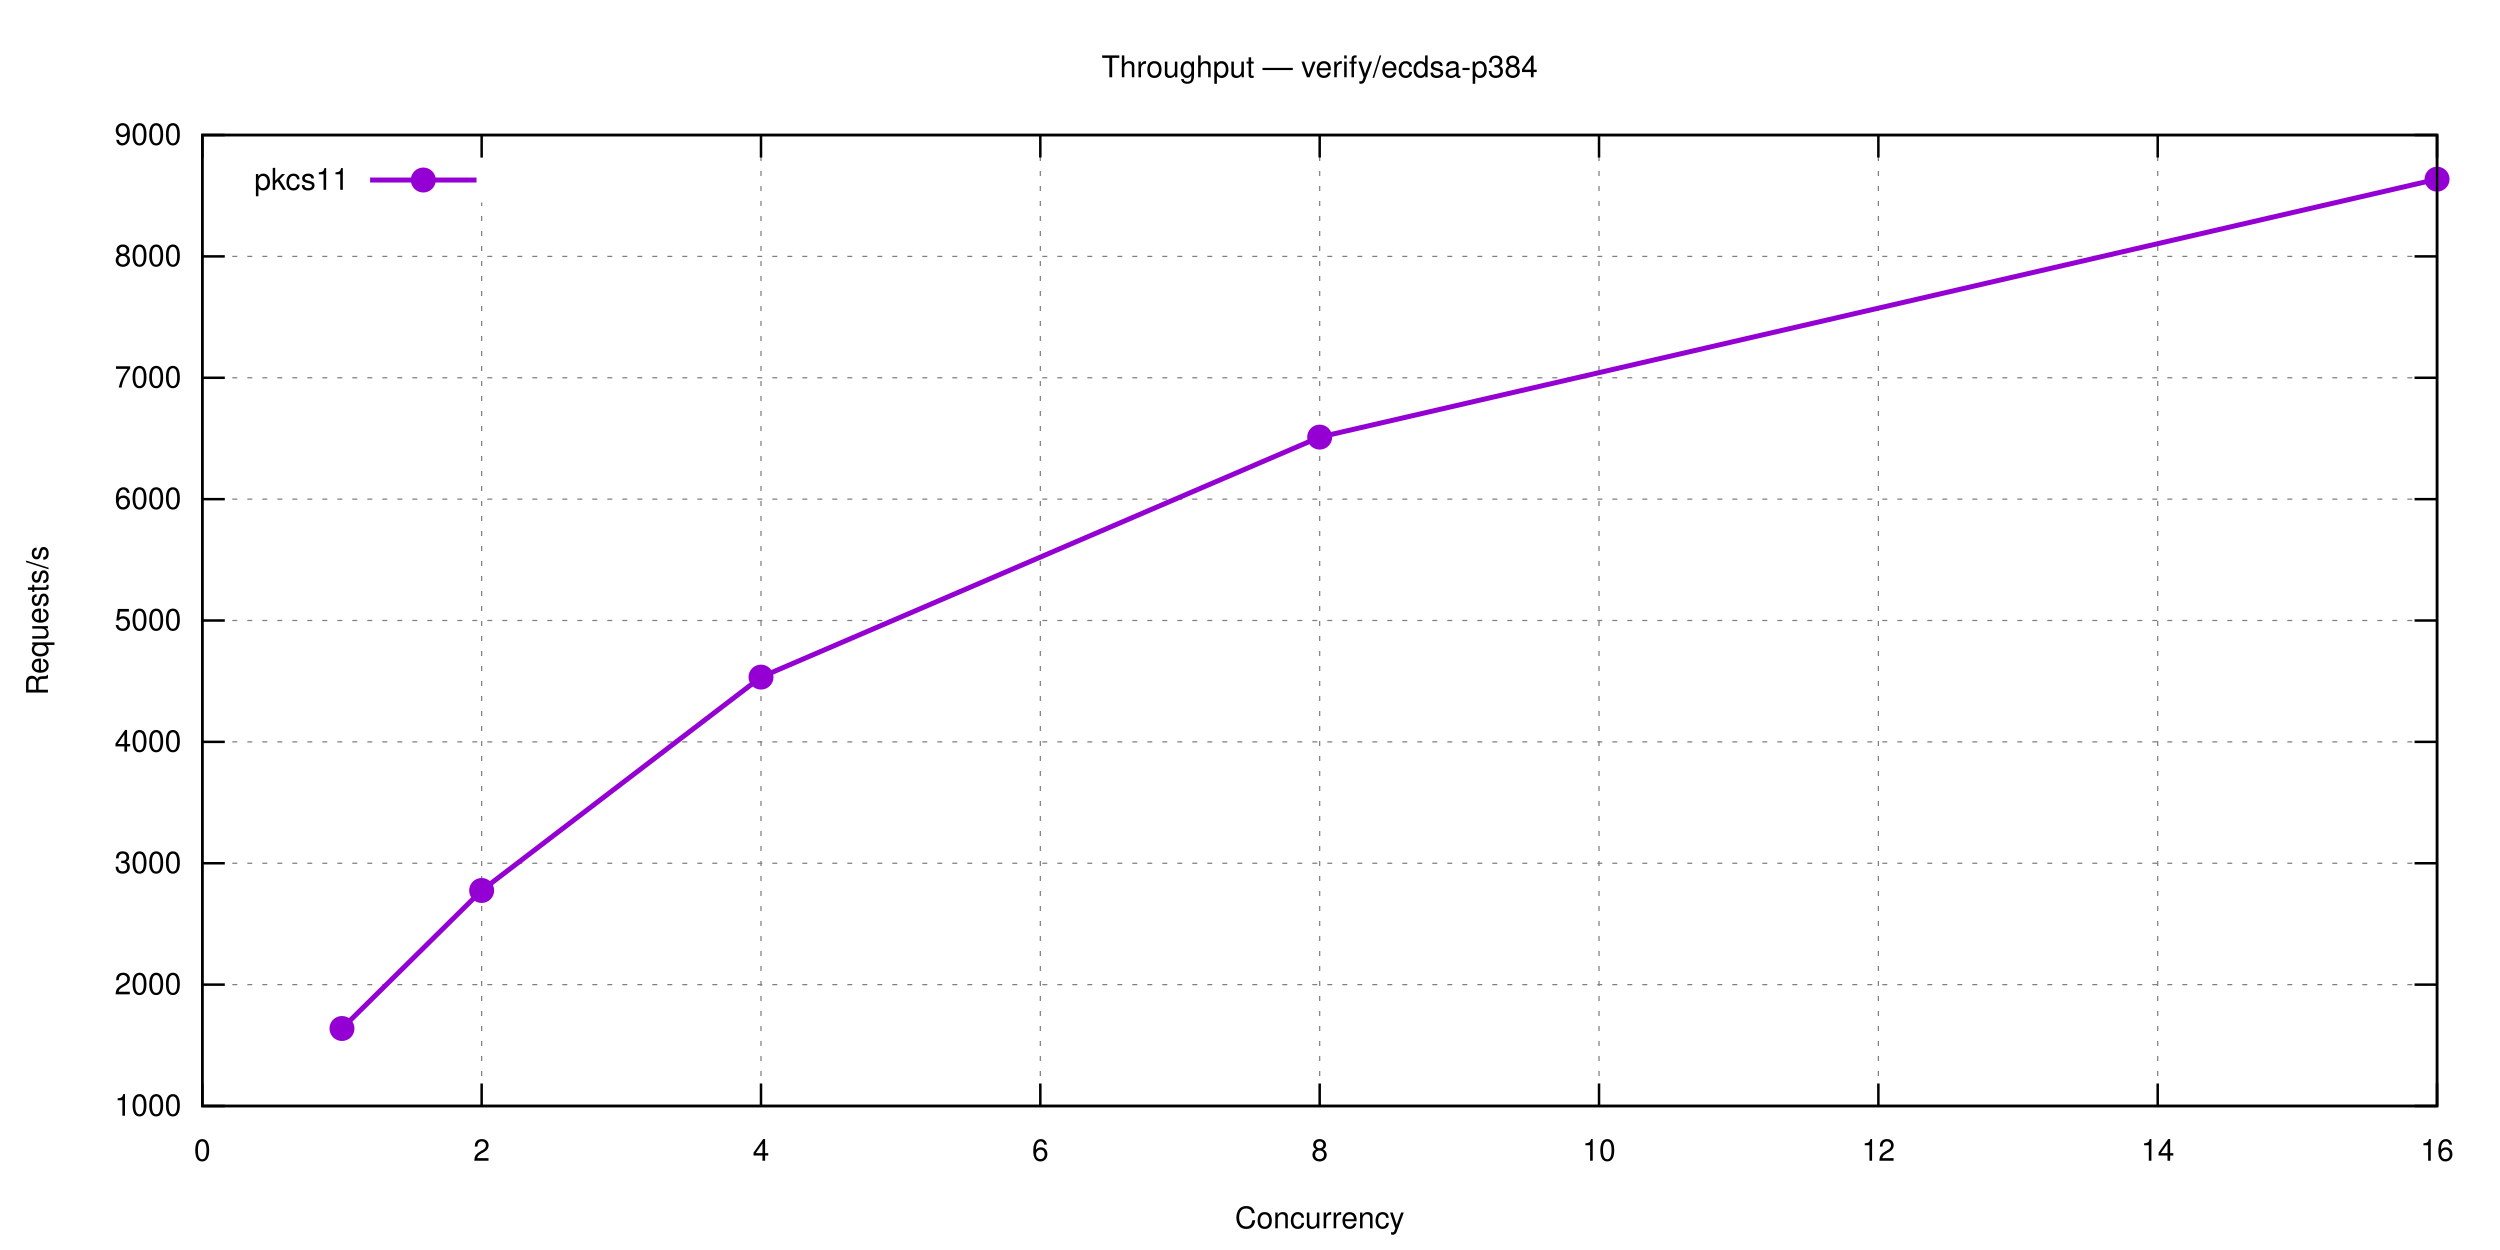
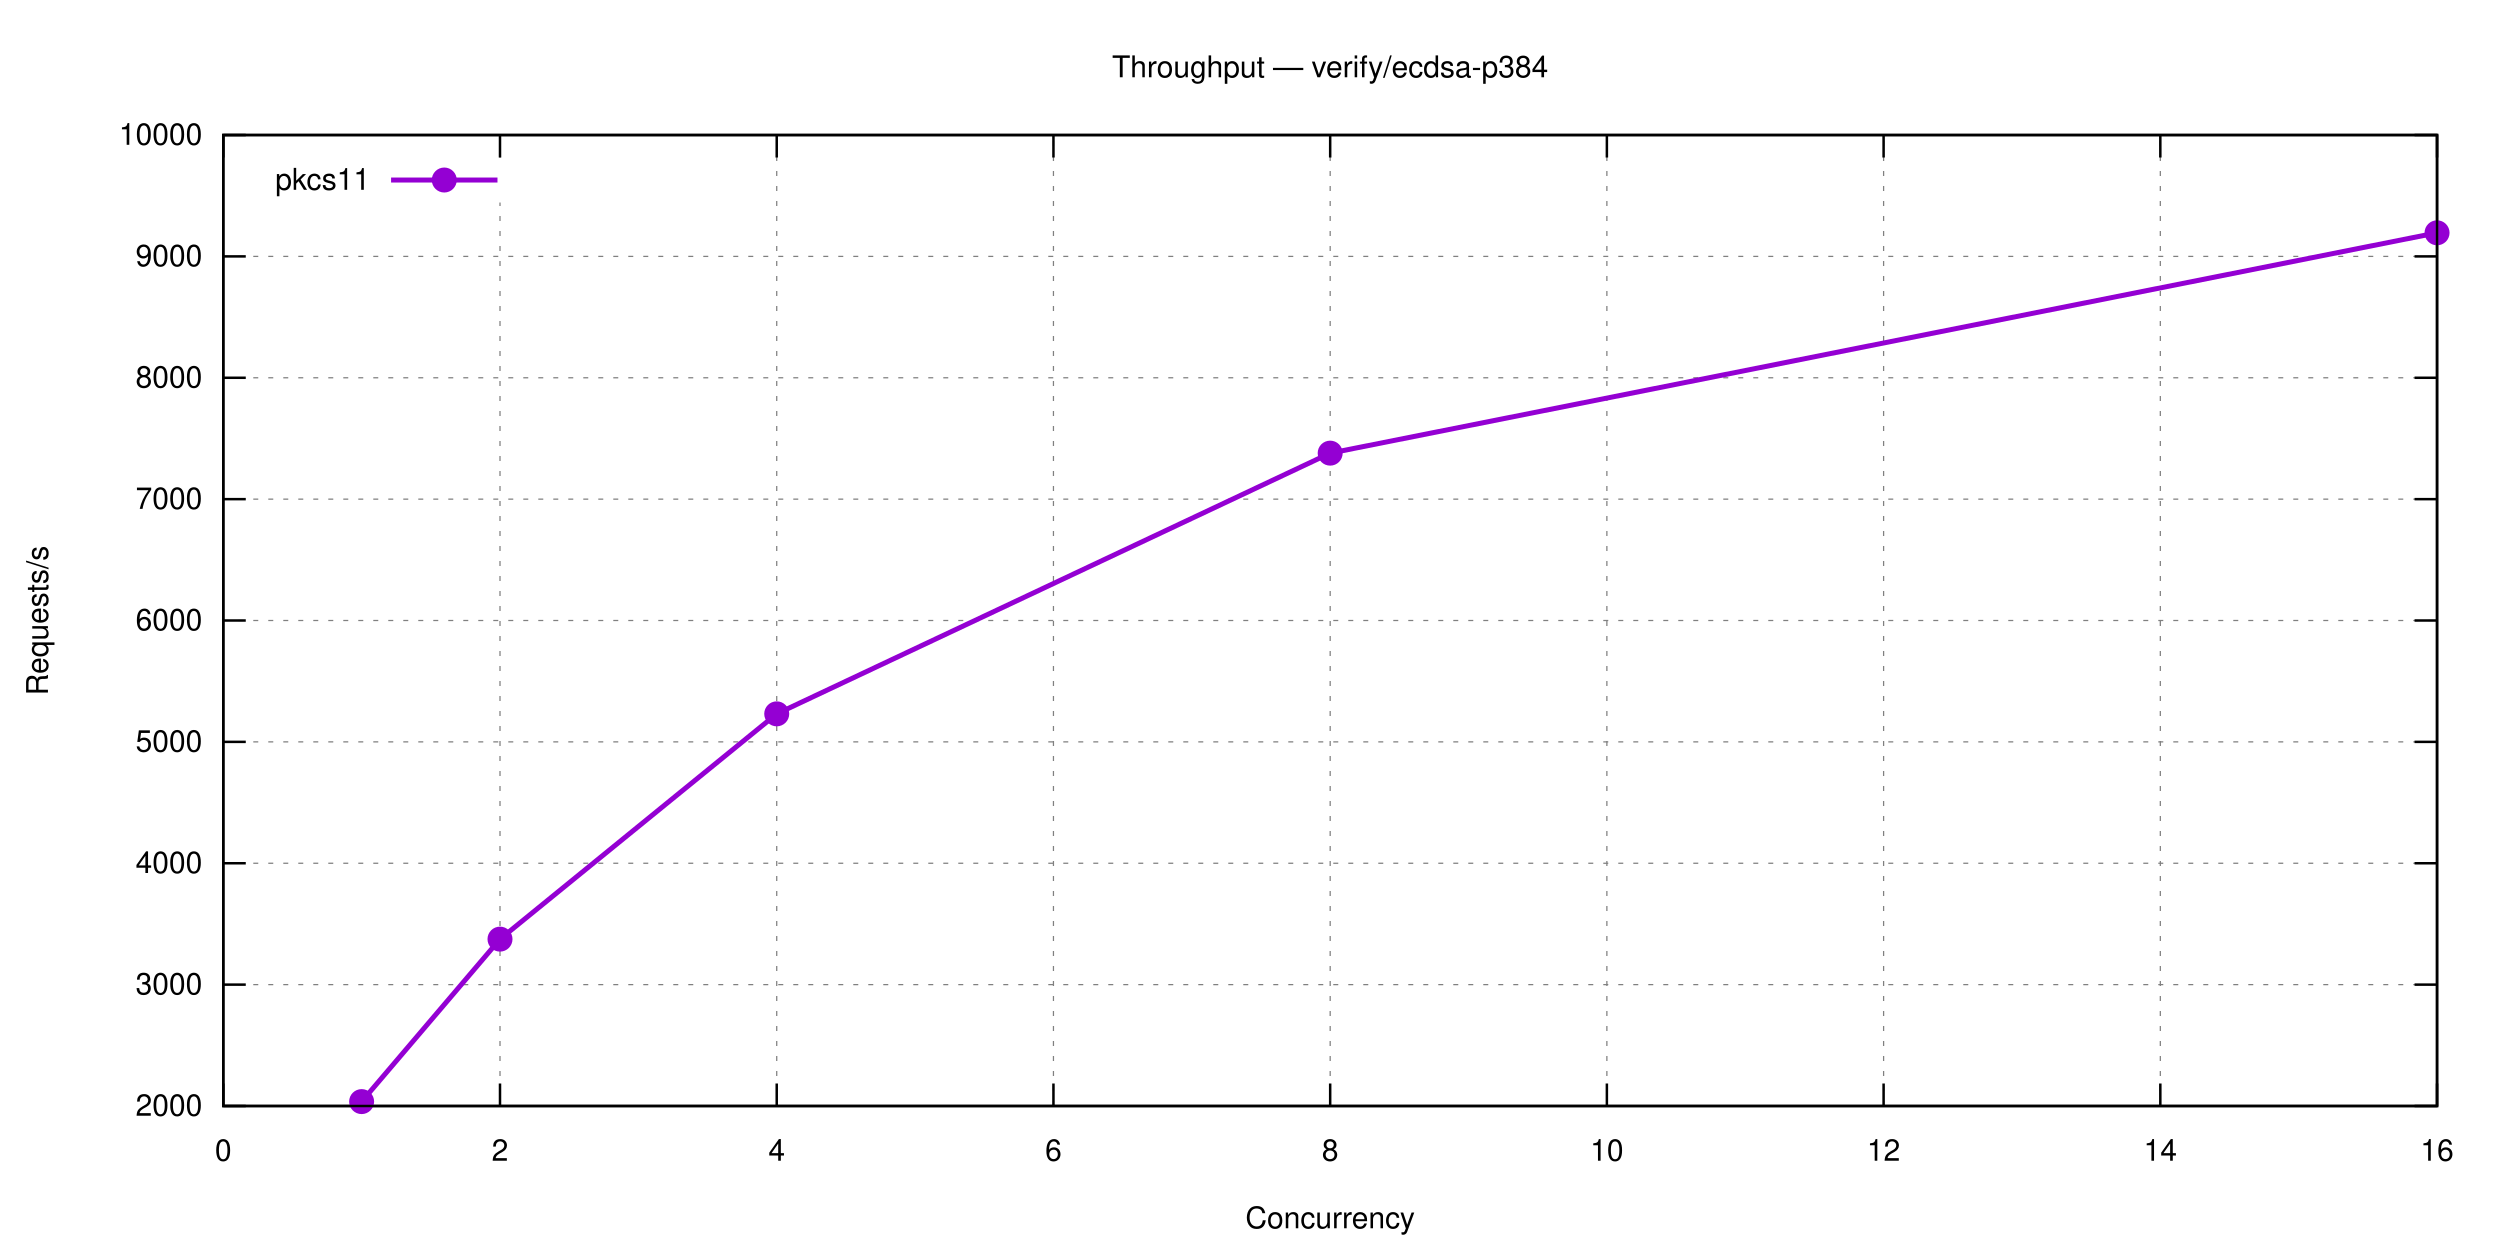
<svg xmlns="http://www.w3.org/2000/svg" xmlns:xlink="http://www.w3.org/1999/xlink" width="1000" height="500" viewBox="0 0 1000 500">
  <g id="gnuplot_canvas">
    <rect x="0" y="0" width="1000" height="500" fill="none" />
    <defs>
      <circle id="gpDot" r="0.5" stroke-width="0.5" stroke="currentColor" />
      <path id="gpPt0" stroke-width="0.222" stroke="currentColor" d="M-1,0 h2 M0,-1 v2" />
      <path id="gpPt1" stroke-width="0.222" stroke="currentColor" d="M-1,-1 L1,1 M1,-1 L-1,1" />
      <path id="gpPt2" stroke-width="0.222" stroke="currentColor" d="M-1,0 L1,0 M0,-1 L0,1 M-1,-1 L1,1 M-1,1 L1,-1" />
      <rect id="gpPt3" stroke-width="0.222" stroke="currentColor" x="-1" y="-1" width="2" height="2" />
      <rect id="gpPt4" stroke-width="0.222" stroke="currentColor" fill="currentColor" x="-1" y="-1" width="2" height="2" />
      <circle id="gpPt5" stroke-width="0.222" stroke="currentColor" cx="0" cy="0" r="1" />
      <use xlink:href="#gpPt5" id="gpPt6" fill="currentColor" stroke="none" />
      <path id="gpPt7" stroke-width="0.222" stroke="currentColor" d="M0,-1.33 L-1.33,0.67 L1.33,0.67 z" />
      <use xlink:href="#gpPt7" id="gpPt8" fill="currentColor" stroke="none" />
      <use xlink:href="#gpPt7" id="gpPt9" stroke="currentColor" transform="rotate(180)" />
      <use xlink:href="#gpPt9" id="gpPt10" fill="currentColor" stroke="none" />
      <use xlink:href="#gpPt3" id="gpPt11" stroke="currentColor" transform="rotate(45)" />
      <use xlink:href="#gpPt11" id="gpPt12" fill="currentColor" stroke="none" />
      <path id="gpPt13" stroke-width="0.222" stroke="currentColor" d="M0,1.330 L1.265,0.411 L0.782,-1.067 L-0.782,-1.076 L-1.265,0.411 z" />
      <use xlink:href="#gpPt13" id="gpPt14" fill="currentColor" stroke="none" />
      <filter id="textbox" filterUnits="objectBoundingBox" x="0" y="0" height="1" width="1">
        <feFlood flood-color="white" flood-opacity="1" result="bgnd" />
        <feComposite in="SourceGraphic" in2="bgnd" operator="atop" />
      </filter>
      <filter id="greybox" filterUnits="objectBoundingBox" x="0" y="0" height="1" width="1">
        <feFlood flood-color="lightgrey" flood-opacity="1" result="grey" />
        <feComposite in="SourceGraphic" in2="grey" operator="atop" />
      </filter>
    </defs>
    <g fill="none" color="white" stroke="currentColor" stroke-width="1.00" stroke-linecap="butt" stroke-linejoin="miter">
</g>
    <g fill="none" color="black" stroke="currentColor" stroke-width="1.00" stroke-linecap="butt" stroke-linejoin="miter">
</g>
    <g fill="none" color="black" stroke="black" stroke-width="0.50" stroke-linecap="butt" stroke-linejoin="miter">
</g>
    <g fill="none" color="gray" stroke="currentColor" stroke-width="0.50" stroke-linecap="butt" stroke-linejoin="miter">
-       <path stroke="gray" stroke-dasharray="2,4" class="gridline" d="M80.92,442.40 L974.82,442.40  " />
-     </g>
-     <g fill="none" color="gray" stroke="gray" stroke-width="1.00" stroke-linecap="butt" stroke-linejoin="miter">
- </g>
-     <g fill="none" color="black" stroke="currentColor" stroke-width="1.00" stroke-linecap="butt" stroke-linejoin="miter">
-       <path stroke="black" d="M80.92,442.40 L89.92,442.40 M974.82,442.40 L965.82,442.40  " />
-       <g transform="translate(72.53,446.30)" stroke="none" fill="black" font-family="Helvetica" font-size="12.00" text-anchor="end">
-         <text>
-           <tspan font-family="Helvetica"> 1000</tspan>
-         </text>
-       </g>
-     </g>
-     <g fill="none" color="black" stroke="currentColor" stroke-width="1.00" stroke-linecap="butt" stroke-linejoin="miter">
- </g>
-     <g fill="none" color="black" stroke="black" stroke-width="0.50" stroke-linecap="butt" stroke-linejoin="miter">
- </g>
-     <g fill="none" color="gray" stroke="currentColor" stroke-width="0.50" stroke-linecap="butt" stroke-linejoin="miter">
-       <path stroke="gray" stroke-dasharray="2,4" class="gridline" d="M80.92,393.85 L974.82,393.85  " />
-     </g>
-     <g fill="none" color="gray" stroke="gray" stroke-width="1.00" stroke-linecap="butt" stroke-linejoin="miter">
- </g>
-     <g fill="none" color="black" stroke="currentColor" stroke-width="1.00" stroke-linecap="butt" stroke-linejoin="miter">
-       <path stroke="black" d="M80.92,393.85 L89.92,393.85 M974.82,393.85 L965.82,393.85  " />
-       <g transform="translate(72.53,397.75)" stroke="none" fill="black" font-family="Helvetica" font-size="12.00" text-anchor="end">
+       <path stroke="gray" stroke-dasharray="2,4" class="gridline" d="M89.31,442.40 L974.82,442.40  " />
+     </g>
+     <g fill="none" color="gray" stroke="gray" stroke-width="1.00" stroke-linecap="butt" stroke-linejoin="miter">
+ </g>
+     <g fill="none" color="black" stroke="currentColor" stroke-width="1.00" stroke-linecap="butt" stroke-linejoin="miter">
+       <path stroke="black" d="M89.31,442.40 L98.31,442.40 M974.82,442.40 L965.82,442.40  " />
+       <g transform="translate(80.92,446.30)" stroke="none" fill="black" font-family="Helvetica" font-size="12.00" text-anchor="end">
        <text>
          <tspan font-family="Helvetica"> 2000</tspan>
        </text>
      </g>
    </g>
    <g fill="none" color="black" stroke="currentColor" stroke-width="1.00" stroke-linecap="butt" stroke-linejoin="miter">
</g>
    <g fill="none" color="black" stroke="black" stroke-width="0.50" stroke-linecap="butt" stroke-linejoin="miter">
</g>
    <g fill="none" color="gray" stroke="currentColor" stroke-width="0.50" stroke-linecap="butt" stroke-linejoin="miter">
-       <path stroke="gray" stroke-dasharray="2,4" class="gridline" d="M80.92,345.30 L974.82,345.30  " />
-     </g>
-     <g fill="none" color="gray" stroke="gray" stroke-width="1.00" stroke-linecap="butt" stroke-linejoin="miter">
- </g>
-     <g fill="none" color="black" stroke="currentColor" stroke-width="1.00" stroke-linecap="butt" stroke-linejoin="miter">
-       <path stroke="black" d="M80.92,345.30 L89.92,345.30 M974.82,345.30 L965.82,345.30  " />
-       <g transform="translate(72.53,349.20)" stroke="none" fill="black" font-family="Helvetica" font-size="12.00" text-anchor="end">
+       <path stroke="gray" stroke-dasharray="2,4" class="gridline" d="M89.31,393.85 L974.82,393.85  " />
+     </g>
+     <g fill="none" color="gray" stroke="gray" stroke-width="1.00" stroke-linecap="butt" stroke-linejoin="miter">
+ </g>
+     <g fill="none" color="black" stroke="currentColor" stroke-width="1.00" stroke-linecap="butt" stroke-linejoin="miter">
+       <path stroke="black" d="M89.31,393.85 L98.31,393.85 M974.82,393.85 L965.82,393.85  " />
+       <g transform="translate(80.92,397.75)" stroke="none" fill="black" font-family="Helvetica" font-size="12.00" text-anchor="end">
        <text>
          <tspan font-family="Helvetica"> 3000</tspan>
        </text>
      </g>
    </g>
    <g fill="none" color="black" stroke="currentColor" stroke-width="1.00" stroke-linecap="butt" stroke-linejoin="miter">
</g>
    <g fill="none" color="black" stroke="black" stroke-width="0.50" stroke-linecap="butt" stroke-linejoin="miter">
</g>
    <g fill="none" color="gray" stroke="currentColor" stroke-width="0.50" stroke-linecap="butt" stroke-linejoin="miter">
-       <path stroke="gray" stroke-dasharray="2,4" class="gridline" d="M80.92,296.75 L974.82,296.75  " />
-     </g>
-     <g fill="none" color="gray" stroke="gray" stroke-width="1.00" stroke-linecap="butt" stroke-linejoin="miter">
- </g>
-     <g fill="none" color="black" stroke="currentColor" stroke-width="1.00" stroke-linecap="butt" stroke-linejoin="miter">
-       <path stroke="black" d="M80.92,296.75 L89.92,296.75 M974.82,296.75 L965.82,296.75  " />
-       <g transform="translate(72.53,300.65)" stroke="none" fill="black" font-family="Helvetica" font-size="12.00" text-anchor="end">
+       <path stroke="gray" stroke-dasharray="2,4" class="gridline" d="M89.31,345.30 L974.82,345.30  " />
+     </g>
+     <g fill="none" color="gray" stroke="gray" stroke-width="1.00" stroke-linecap="butt" stroke-linejoin="miter">
+ </g>
+     <g fill="none" color="black" stroke="currentColor" stroke-width="1.00" stroke-linecap="butt" stroke-linejoin="miter">
+       <path stroke="black" d="M89.31,345.30 L98.31,345.30 M974.82,345.30 L965.82,345.30  " />
+       <g transform="translate(80.92,349.20)" stroke="none" fill="black" font-family="Helvetica" font-size="12.00" text-anchor="end">
        <text>
          <tspan font-family="Helvetica"> 4000</tspan>
        </text>
      </g>
    </g>
    <g fill="none" color="black" stroke="currentColor" stroke-width="1.00" stroke-linecap="butt" stroke-linejoin="miter">
</g>
    <g fill="none" color="black" stroke="black" stroke-width="0.50" stroke-linecap="butt" stroke-linejoin="miter">
</g>
    <g fill="none" color="gray" stroke="currentColor" stroke-width="0.50" stroke-linecap="butt" stroke-linejoin="miter">
-       <path stroke="gray" stroke-dasharray="2,4" class="gridline" d="M80.92,248.20 L974.82,248.20  " />
-     </g>
-     <g fill="none" color="gray" stroke="gray" stroke-width="1.00" stroke-linecap="butt" stroke-linejoin="miter">
- </g>
-     <g fill="none" color="black" stroke="currentColor" stroke-width="1.00" stroke-linecap="butt" stroke-linejoin="miter">
-       <path stroke="black" d="M80.92,248.20 L89.92,248.20 M974.82,248.20 L965.82,248.20  " />
-       <g transform="translate(72.53,252.10)" stroke="none" fill="black" font-family="Helvetica" font-size="12.00" text-anchor="end">
+       <path stroke="gray" stroke-dasharray="2,4" class="gridline" d="M89.31,296.75 L974.82,296.75  " />
+     </g>
+     <g fill="none" color="gray" stroke="gray" stroke-width="1.00" stroke-linecap="butt" stroke-linejoin="miter">
+ </g>
+     <g fill="none" color="black" stroke="currentColor" stroke-width="1.00" stroke-linecap="butt" stroke-linejoin="miter">
+       <path stroke="black" d="M89.31,296.75 L98.31,296.75 M974.82,296.75 L965.82,296.75  " />
+       <g transform="translate(80.92,300.65)" stroke="none" fill="black" font-family="Helvetica" font-size="12.00" text-anchor="end">
        <text>
          <tspan font-family="Helvetica"> 5000</tspan>
        </text>
      </g>
    </g>
    <g fill="none" color="black" stroke="currentColor" stroke-width="1.00" stroke-linecap="butt" stroke-linejoin="miter">
</g>
    <g fill="none" color="black" stroke="black" stroke-width="0.50" stroke-linecap="butt" stroke-linejoin="miter">
</g>
    <g fill="none" color="gray" stroke="currentColor" stroke-width="0.50" stroke-linecap="butt" stroke-linejoin="miter">
-       <path stroke="gray" stroke-dasharray="2,4" class="gridline" d="M80.92,199.66 L974.82,199.66  " />
-     </g>
-     <g fill="none" color="gray" stroke="gray" stroke-width="1.00" stroke-linecap="butt" stroke-linejoin="miter">
- </g>
-     <g fill="none" color="black" stroke="currentColor" stroke-width="1.00" stroke-linecap="butt" stroke-linejoin="miter">
-       <path stroke="black" d="M80.92,199.66 L89.92,199.66 M974.82,199.66 L965.82,199.66  " />
-       <g transform="translate(72.53,203.56)" stroke="none" fill="black" font-family="Helvetica" font-size="12.00" text-anchor="end">
+       <path stroke="gray" stroke-dasharray="2,4" class="gridline" d="M89.31,248.20 L974.82,248.20  " />
+     </g>
+     <g fill="none" color="gray" stroke="gray" stroke-width="1.00" stroke-linecap="butt" stroke-linejoin="miter">
+ </g>
+     <g fill="none" color="black" stroke="currentColor" stroke-width="1.00" stroke-linecap="butt" stroke-linejoin="miter">
+       <path stroke="black" d="M89.31,248.20 L98.31,248.20 M974.82,248.20 L965.82,248.20  " />
+       <g transform="translate(80.92,252.10)" stroke="none" fill="black" font-family="Helvetica" font-size="12.00" text-anchor="end">
        <text>
          <tspan font-family="Helvetica"> 6000</tspan>
        </text>
      </g>
    </g>
    <g fill="none" color="black" stroke="currentColor" stroke-width="1.00" stroke-linecap="butt" stroke-linejoin="miter">
</g>
    <g fill="none" color="black" stroke="black" stroke-width="0.50" stroke-linecap="butt" stroke-linejoin="miter">
</g>
    <g fill="none" color="gray" stroke="currentColor" stroke-width="0.50" stroke-linecap="butt" stroke-linejoin="miter">
-       <path stroke="gray" stroke-dasharray="2,4" class="gridline" d="M80.92,151.11 L974.82,151.11  " />
-     </g>
-     <g fill="none" color="gray" stroke="gray" stroke-width="1.00" stroke-linecap="butt" stroke-linejoin="miter">
- </g>
-     <g fill="none" color="black" stroke="currentColor" stroke-width="1.00" stroke-linecap="butt" stroke-linejoin="miter">
-       <path stroke="black" d="M80.92,151.11 L89.92,151.11 M974.82,151.11 L965.82,151.11  " />
-       <g transform="translate(72.53,155.01)" stroke="none" fill="black" font-family="Helvetica" font-size="12.00" text-anchor="end">
+       <path stroke="gray" stroke-dasharray="2,4" class="gridline" d="M89.31,199.66 L974.82,199.66  " />
+     </g>
+     <g fill="none" color="gray" stroke="gray" stroke-width="1.00" stroke-linecap="butt" stroke-linejoin="miter">
+ </g>
+     <g fill="none" color="black" stroke="currentColor" stroke-width="1.00" stroke-linecap="butt" stroke-linejoin="miter">
+       <path stroke="black" d="M89.31,199.66 L98.31,199.66 M974.82,199.66 L965.82,199.66  " />
+       <g transform="translate(80.92,203.56)" stroke="none" fill="black" font-family="Helvetica" font-size="12.00" text-anchor="end">
        <text>
          <tspan font-family="Helvetica"> 7000</tspan>
        </text>
      </g>
    </g>
    <g fill="none" color="black" stroke="currentColor" stroke-width="1.00" stroke-linecap="butt" stroke-linejoin="miter">
</g>
    <g fill="none" color="black" stroke="black" stroke-width="0.50" stroke-linecap="butt" stroke-linejoin="miter">
</g>
    <g fill="none" color="gray" stroke="currentColor" stroke-width="0.50" stroke-linecap="butt" stroke-linejoin="miter">
-       <path stroke="gray" stroke-dasharray="2,4" class="gridline" d="M80.92,102.56 L974.82,102.56  " />
-     </g>
-     <g fill="none" color="gray" stroke="gray" stroke-width="1.00" stroke-linecap="butt" stroke-linejoin="miter">
- </g>
-     <g fill="none" color="black" stroke="currentColor" stroke-width="1.00" stroke-linecap="butt" stroke-linejoin="miter">
-       <path stroke="black" d="M80.92,102.56 L89.92,102.56 M974.82,102.56 L965.82,102.56  " />
-       <g transform="translate(72.53,106.46)" stroke="none" fill="black" font-family="Helvetica" font-size="12.00" text-anchor="end">
+       <path stroke="gray" stroke-dasharray="2,4" class="gridline" d="M89.31,151.11 L974.82,151.11  " />
+     </g>
+     <g fill="none" color="gray" stroke="gray" stroke-width="1.00" stroke-linecap="butt" stroke-linejoin="miter">
+ </g>
+     <g fill="none" color="black" stroke="currentColor" stroke-width="1.00" stroke-linecap="butt" stroke-linejoin="miter">
+       <path stroke="black" d="M89.31,151.11 L98.31,151.11 M974.82,151.11 L965.82,151.11  " />
+       <g transform="translate(80.92,155.01)" stroke="none" fill="black" font-family="Helvetica" font-size="12.00" text-anchor="end">
        <text>
          <tspan font-family="Helvetica"> 8000</tspan>
        </text>
      </g>
    </g>
    <g fill="none" color="black" stroke="currentColor" stroke-width="1.00" stroke-linecap="butt" stroke-linejoin="miter">
</g>
    <g fill="none" color="black" stroke="black" stroke-width="0.50" stroke-linecap="butt" stroke-linejoin="miter">
</g>
    <g fill="none" color="gray" stroke="currentColor" stroke-width="0.50" stroke-linecap="butt" stroke-linejoin="miter">
-       <path stroke="gray" stroke-dasharray="2,4" class="gridline" d="M80.92,54.01 L974.82,54.01  " />
-     </g>
-     <g fill="none" color="gray" stroke="gray" stroke-width="1.00" stroke-linecap="butt" stroke-linejoin="miter">
- </g>
-     <g fill="none" color="black" stroke="currentColor" stroke-width="1.00" stroke-linecap="butt" stroke-linejoin="miter">
-       <path stroke="black" d="M80.92,54.01 L89.92,54.01 M974.82,54.01 L965.82,54.01  " />
-       <g transform="translate(72.53,57.91)" stroke="none" fill="black" font-family="Helvetica" font-size="12.00" text-anchor="end">
+       <path stroke="gray" stroke-dasharray="2,4" class="gridline" d="M89.31,102.56 L974.82,102.56  " />
+     </g>
+     <g fill="none" color="gray" stroke="gray" stroke-width="1.00" stroke-linecap="butt" stroke-linejoin="miter">
+ </g>
+     <g fill="none" color="black" stroke="currentColor" stroke-width="1.00" stroke-linecap="butt" stroke-linejoin="miter">
+       <path stroke="black" d="M89.31,102.56 L98.31,102.56 M974.82,102.56 L965.82,102.56  " />
+       <g transform="translate(80.92,106.46)" stroke="none" fill="black" font-family="Helvetica" font-size="12.00" text-anchor="end">
        <text>
          <tspan font-family="Helvetica"> 9000</tspan>
        </text>
      </g>
    </g>
    <g fill="none" color="black" stroke="currentColor" stroke-width="1.00" stroke-linecap="butt" stroke-linejoin="miter">
</g>
    <g fill="none" color="black" stroke="black" stroke-width="0.50" stroke-linecap="butt" stroke-linejoin="miter">
</g>
    <g fill="none" color="gray" stroke="currentColor" stroke-width="0.50" stroke-linecap="butt" stroke-linejoin="miter">
-       <path stroke="gray" stroke-dasharray="2,4" class="gridline" d="M80.92,442.40 L80.92,54.01  " />
-     </g>
-     <g fill="none" color="gray" stroke="gray" stroke-width="1.00" stroke-linecap="butt" stroke-linejoin="miter">
- </g>
-     <g fill="none" color="black" stroke="currentColor" stroke-width="1.00" stroke-linecap="butt" stroke-linejoin="miter">
-       <path stroke="black" d="M80.92,442.40 L80.92,433.40 M80.92,54.01 L80.92,63.01  " />
-       <g transform="translate(80.92,464.30)" stroke="none" fill="black" font-family="Helvetica" font-size="12.00" text-anchor="middle">
+       <path stroke="gray" stroke-dasharray="2,4" class="gridline" d="M89.31,54.01 L974.82,54.01  " />
+     </g>
+     <g fill="none" color="gray" stroke="gray" stroke-width="1.00" stroke-linecap="butt" stroke-linejoin="miter">
+ </g>
+     <g fill="none" color="black" stroke="currentColor" stroke-width="1.00" stroke-linecap="butt" stroke-linejoin="miter">
+       <path stroke="black" d="M89.31,54.01 L98.31,54.01 M974.82,54.01 L965.82,54.01  " />
+       <g transform="translate(80.92,57.91)" stroke="none" fill="black" font-family="Helvetica" font-size="12.00" text-anchor="end">
+         <text>
+           <tspan font-family="Helvetica"> 10000</tspan>
+         </text>
+       </g>
+     </g>
+     <g fill="none" color="black" stroke="currentColor" stroke-width="1.00" stroke-linecap="butt" stroke-linejoin="miter">
+ </g>
+     <g fill="none" color="black" stroke="black" stroke-width="0.50" stroke-linecap="butt" stroke-linejoin="miter">
+ </g>
+     <g fill="none" color="gray" stroke="currentColor" stroke-width="0.50" stroke-linecap="butt" stroke-linejoin="miter">
+       <path stroke="gray" stroke-dasharray="2,4" class="gridline" d="M89.31,442.40 L89.31,54.01  " />
+     </g>
+     <g fill="none" color="gray" stroke="gray" stroke-width="1.00" stroke-linecap="butt" stroke-linejoin="miter">
+ </g>
+     <g fill="none" color="black" stroke="currentColor" stroke-width="1.00" stroke-linecap="butt" stroke-linejoin="miter">
+       <path stroke="black" d="M89.31,442.40 L89.31,433.40 M89.31,54.01 L89.31,63.01  " />
+       <g transform="translate(89.31,464.30)" stroke="none" fill="black" font-family="Helvetica" font-size="12.00" text-anchor="middle">
        <text>
          <tspan font-family="Helvetica"> 0</tspan>
        </text>
      </g>
    </g>
    <g fill="none" color="black" stroke="currentColor" stroke-width="1.00" stroke-linecap="butt" stroke-linejoin="miter">
</g>
    <g fill="none" color="black" stroke="black" stroke-width="0.50" stroke-linecap="butt" stroke-linejoin="miter">
</g>
    <g fill="none" color="gray" stroke="currentColor" stroke-width="0.50" stroke-linecap="butt" stroke-linejoin="miter">
-       <path stroke="gray" stroke-dasharray="2,4" class="gridline" d="M192.66,442.40 L192.66,81.01 M192.66,63.01 L192.66,54.01  " />
-     </g>
-     <g fill="none" color="gray" stroke="gray" stroke-width="1.00" stroke-linecap="butt" stroke-linejoin="miter">
- </g>
-     <g fill="none" color="black" stroke="currentColor" stroke-width="1.00" stroke-linecap="butt" stroke-linejoin="miter">
-       <path stroke="black" d="M192.66,442.40 L192.66,433.40 M192.66,54.01 L192.66,63.01  " />
-       <g transform="translate(192.66,464.30)" stroke="none" fill="black" font-family="Helvetica" font-size="12.00" text-anchor="middle">
+       <path stroke="gray" stroke-dasharray="2,4" class="gridline" d="M200.00,442.40 L200.00,81.01 M200.00,63.01 L200.00,54.01  " />
+     </g>
+     <g fill="none" color="gray" stroke="gray" stroke-width="1.00" stroke-linecap="butt" stroke-linejoin="miter">
+ </g>
+     <g fill="none" color="black" stroke="currentColor" stroke-width="1.00" stroke-linecap="butt" stroke-linejoin="miter">
+       <path stroke="black" d="M200.00,442.40 L200.00,433.40 M200.00,54.01 L200.00,63.01  " />
+       <g transform="translate(200.00,464.30)" stroke="none" fill="black" font-family="Helvetica" font-size="12.00" text-anchor="middle">
        <text>
          <tspan font-family="Helvetica"> 2</tspan>
        </text>
      </g>
    </g>
    <g fill="none" color="black" stroke="currentColor" stroke-width="1.00" stroke-linecap="butt" stroke-linejoin="miter">
</g>
    <g fill="none" color="black" stroke="black" stroke-width="0.50" stroke-linecap="butt" stroke-linejoin="miter">
</g>
    <g fill="none" color="gray" stroke="currentColor" stroke-width="0.50" stroke-linecap="butt" stroke-linejoin="miter">
-       <path stroke="gray" stroke-dasharray="2,4" class="gridline" d="M304.40,442.40 L304.40,54.01  " />
-     </g>
-     <g fill="none" color="gray" stroke="gray" stroke-width="1.00" stroke-linecap="butt" stroke-linejoin="miter">
- </g>
-     <g fill="none" color="black" stroke="currentColor" stroke-width="1.00" stroke-linecap="butt" stroke-linejoin="miter">
-       <path stroke="black" d="M304.40,442.40 L304.40,433.40 M304.40,54.01 L304.40,63.01  " />
-       <g transform="translate(304.40,464.30)" stroke="none" fill="black" font-family="Helvetica" font-size="12.00" text-anchor="middle">
+       <path stroke="gray" stroke-dasharray="2,4" class="gridline" d="M310.69,442.40 L310.69,54.01  " />
+     </g>
+     <g fill="none" color="gray" stroke="gray" stroke-width="1.00" stroke-linecap="butt" stroke-linejoin="miter">
+ </g>
+     <g fill="none" color="black" stroke="currentColor" stroke-width="1.00" stroke-linecap="butt" stroke-linejoin="miter">
+       <path stroke="black" d="M310.69,442.40 L310.69,433.40 M310.69,54.01 L310.69,63.01  " />
+       <g transform="translate(310.69,464.30)" stroke="none" fill="black" font-family="Helvetica" font-size="12.00" text-anchor="middle">
        <text>
          <tspan font-family="Helvetica"> 4</tspan>
        </text>
      </g>
    </g>
    <g fill="none" color="black" stroke="currentColor" stroke-width="1.00" stroke-linecap="butt" stroke-linejoin="miter">
</g>
    <g fill="none" color="black" stroke="black" stroke-width="0.50" stroke-linecap="butt" stroke-linejoin="miter">
</g>
    <g fill="none" color="gray" stroke="currentColor" stroke-width="0.50" stroke-linecap="butt" stroke-linejoin="miter">
-       <path stroke="gray" stroke-dasharray="2,4" class="gridline" d="M416.13,442.40 L416.13,54.01  " />
-     </g>
-     <g fill="none" color="gray" stroke="gray" stroke-width="1.00" stroke-linecap="butt" stroke-linejoin="miter">
- </g>
-     <g fill="none" color="black" stroke="currentColor" stroke-width="1.00" stroke-linecap="butt" stroke-linejoin="miter">
-       <path stroke="black" d="M416.13,442.40 L416.13,433.40 M416.13,54.01 L416.13,63.01  " />
-       <g transform="translate(416.13,464.30)" stroke="none" fill="black" font-family="Helvetica" font-size="12.00" text-anchor="middle">
+       <path stroke="gray" stroke-dasharray="2,4" class="gridline" d="M421.38,442.40 L421.38,54.01  " />
+     </g>
+     <g fill="none" color="gray" stroke="gray" stroke-width="1.00" stroke-linecap="butt" stroke-linejoin="miter">
+ </g>
+     <g fill="none" color="black" stroke="currentColor" stroke-width="1.00" stroke-linecap="butt" stroke-linejoin="miter">
+       <path stroke="black" d="M421.38,442.40 L421.38,433.40 M421.38,54.01 L421.38,63.01  " />
+       <g transform="translate(421.38,464.30)" stroke="none" fill="black" font-family="Helvetica" font-size="12.00" text-anchor="middle">
        <text>
          <tspan font-family="Helvetica"> 6</tspan>
        </text>
      </g>
    </g>
    <g fill="none" color="black" stroke="currentColor" stroke-width="1.00" stroke-linecap="butt" stroke-linejoin="miter">
</g>
    <g fill="none" color="black" stroke="black" stroke-width="0.50" stroke-linecap="butt" stroke-linejoin="miter">
</g>
    <g fill="none" color="gray" stroke="currentColor" stroke-width="0.50" stroke-linecap="butt" stroke-linejoin="miter">
-       <path stroke="gray" stroke-dasharray="2,4" class="gridline" d="M527.87,442.40 L527.87,54.01  " />
-     </g>
-     <g fill="none" color="gray" stroke="gray" stroke-width="1.00" stroke-linecap="butt" stroke-linejoin="miter">
- </g>
-     <g fill="none" color="black" stroke="currentColor" stroke-width="1.00" stroke-linecap="butt" stroke-linejoin="miter">
-       <path stroke="black" d="M527.87,442.40 L527.87,433.40 M527.87,54.01 L527.87,63.01  " />
-       <g transform="translate(527.87,464.30)" stroke="none" fill="black" font-family="Helvetica" font-size="12.00" text-anchor="middle">
+       <path stroke="gray" stroke-dasharray="2,4" class="gridline" d="M532.07,442.40 L532.07,54.01  " />
+     </g>
+     <g fill="none" color="gray" stroke="gray" stroke-width="1.00" stroke-linecap="butt" stroke-linejoin="miter">
+ </g>
+     <g fill="none" color="black" stroke="currentColor" stroke-width="1.00" stroke-linecap="butt" stroke-linejoin="miter">
+       <path stroke="black" d="M532.07,442.40 L532.07,433.40 M532.07,54.01 L532.07,63.01  " />
+       <g transform="translate(532.07,464.30)" stroke="none" fill="black" font-family="Helvetica" font-size="12.00" text-anchor="middle">
        <text>
          <tspan font-family="Helvetica"> 8</tspan>
        </text>
      </g>
    </g>
    <g fill="none" color="black" stroke="currentColor" stroke-width="1.00" stroke-linecap="butt" stroke-linejoin="miter">
</g>
    <g fill="none" color="black" stroke="black" stroke-width="0.50" stroke-linecap="butt" stroke-linejoin="miter">
</g>
    <g fill="none" color="gray" stroke="currentColor" stroke-width="0.50" stroke-linecap="butt" stroke-linejoin="miter">
-       <path stroke="gray" stroke-dasharray="2,4" class="gridline" d="M639.61,442.40 L639.61,54.01  " />
-     </g>
-     <g fill="none" color="gray" stroke="gray" stroke-width="1.00" stroke-linecap="butt" stroke-linejoin="miter">
- </g>
-     <g fill="none" color="black" stroke="currentColor" stroke-width="1.00" stroke-linecap="butt" stroke-linejoin="miter">
-       <path stroke="black" d="M639.61,442.40 L639.61,433.40 M639.61,54.01 L639.61,63.01  " />
-       <g transform="translate(639.61,464.30)" stroke="none" fill="black" font-family="Helvetica" font-size="12.00" text-anchor="middle">
+       <path stroke="gray" stroke-dasharray="2,4" class="gridline" d="M642.75,442.40 L642.75,54.01  " />
+     </g>
+     <g fill="none" color="gray" stroke="gray" stroke-width="1.00" stroke-linecap="butt" stroke-linejoin="miter">
+ </g>
+     <g fill="none" color="black" stroke="currentColor" stroke-width="1.00" stroke-linecap="butt" stroke-linejoin="miter">
+       <path stroke="black" d="M642.75,442.40 L642.75,433.40 M642.75,54.01 L642.75,63.01  " />
+       <g transform="translate(642.75,464.30)" stroke="none" fill="black" font-family="Helvetica" font-size="12.00" text-anchor="middle">
        <text>
          <tspan font-family="Helvetica"> 10</tspan>
        </text>
      </g>
    </g>
    <g fill="none" color="black" stroke="currentColor" stroke-width="1.00" stroke-linecap="butt" stroke-linejoin="miter">
</g>
    <g fill="none" color="black" stroke="black" stroke-width="0.50" stroke-linecap="butt" stroke-linejoin="miter">
</g>
    <g fill="none" color="gray" stroke="currentColor" stroke-width="0.50" stroke-linecap="butt" stroke-linejoin="miter">
-       <path stroke="gray" stroke-dasharray="2,4" class="gridline" d="M751.35,442.40 L751.35,54.01  " />
-     </g>
-     <g fill="none" color="gray" stroke="gray" stroke-width="1.00" stroke-linecap="butt" stroke-linejoin="miter">
- </g>
-     <g fill="none" color="black" stroke="currentColor" stroke-width="1.00" stroke-linecap="butt" stroke-linejoin="miter">
-       <path stroke="black" d="M751.35,442.40 L751.35,433.40 M751.35,54.01 L751.35,63.01  " />
-       <g transform="translate(751.35,464.30)" stroke="none" fill="black" font-family="Helvetica" font-size="12.00" text-anchor="middle">
+       <path stroke="gray" stroke-dasharray="2,4" class="gridline" d="M753.44,442.40 L753.44,54.01  " />
+     </g>
+     <g fill="none" color="gray" stroke="gray" stroke-width="1.00" stroke-linecap="butt" stroke-linejoin="miter">
+ </g>
+     <g fill="none" color="black" stroke="currentColor" stroke-width="1.00" stroke-linecap="butt" stroke-linejoin="miter">
+       <path stroke="black" d="M753.44,442.40 L753.44,433.40 M753.44,54.01 L753.44,63.01  " />
+       <g transform="translate(753.44,464.30)" stroke="none" fill="black" font-family="Helvetica" font-size="12.00" text-anchor="middle">
        <text>
          <tspan font-family="Helvetica"> 12</tspan>
        </text>
      </g>
    </g>
    <g fill="none" color="black" stroke="currentColor" stroke-width="1.00" stroke-linecap="butt" stroke-linejoin="miter">
</g>
    <g fill="none" color="black" stroke="black" stroke-width="0.50" stroke-linecap="butt" stroke-linejoin="miter">
</g>
    <g fill="none" color="gray" stroke="currentColor" stroke-width="0.50" stroke-linecap="butt" stroke-linejoin="miter">
-       <path stroke="gray" stroke-dasharray="2,4" class="gridline" d="M863.08,442.40 L863.08,54.01  " />
-     </g>
-     <g fill="none" color="gray" stroke="gray" stroke-width="1.00" stroke-linecap="butt" stroke-linejoin="miter">
- </g>
-     <g fill="none" color="black" stroke="currentColor" stroke-width="1.00" stroke-linecap="butt" stroke-linejoin="miter">
-       <path stroke="black" d="M863.08,442.40 L863.08,433.40 M863.08,54.01 L863.08,63.01  " />
-       <g transform="translate(863.08,464.30)" stroke="none" fill="black" font-family="Helvetica" font-size="12.00" text-anchor="middle">
+       <path stroke="gray" stroke-dasharray="2,4" class="gridline" d="M864.13,442.40 L864.13,54.01  " />
+     </g>
+     <g fill="none" color="gray" stroke="gray" stroke-width="1.00" stroke-linecap="butt" stroke-linejoin="miter">
+ </g>
+     <g fill="none" color="black" stroke="currentColor" stroke-width="1.00" stroke-linecap="butt" stroke-linejoin="miter">
+       <path stroke="black" d="M864.13,442.40 L864.13,433.40 M864.13,54.01 L864.13,63.01  " />
+       <g transform="translate(864.13,464.30)" stroke="none" fill="black" font-family="Helvetica" font-size="12.00" text-anchor="middle">
        <text>
          <tspan font-family="Helvetica"> 14</tspan>
        </text>
      </g>
    </g>
    <g fill="none" color="black" stroke="currentColor" stroke-width="1.00" stroke-linecap="butt" stroke-linejoin="miter">
</g>
    <g fill="none" color="black" stroke="black" stroke-width="0.50" stroke-linecap="butt" stroke-linejoin="miter">
</g>
    <g fill="none" color="gray" stroke="currentColor" stroke-width="0.50" stroke-linecap="butt" stroke-linejoin="miter">
      <path stroke="gray" stroke-dasharray="2,4" class="gridline" d="M974.82,442.40 L974.82,54.01  " />
    </g>
    <g fill="none" color="gray" stroke="gray" stroke-width="1.00" stroke-linecap="butt" stroke-linejoin="miter">
</g>
    <g fill="none" color="black" stroke="currentColor" stroke-width="1.00" stroke-linecap="butt" stroke-linejoin="miter">
      <path stroke="black" d="M974.82,442.40 L974.82,433.40 M974.82,54.01 L974.82,63.01  " />
      <g transform="translate(974.82,464.30)" stroke="none" fill="black" font-family="Helvetica" font-size="12.00" text-anchor="middle">
        <text>
          <tspan font-family="Helvetica"> 16</tspan>
        </text>
      </g>
    </g>
    <g fill="none" color="black" stroke="currentColor" stroke-width="1.00" stroke-linecap="butt" stroke-linejoin="miter">
</g>
    <g fill="none" color="black" stroke="currentColor" stroke-width="1.00" stroke-linecap="butt" stroke-linejoin="miter">
-       <path stroke="black" d="M80.92,54.01 L80.92,442.40 L974.82,442.40 L974.82,54.01 L80.92,54.01 Z  " />
+       <path stroke="black" d="M89.31,54.01 L89.31,442.40 L974.82,442.40 L974.82,54.01 L89.31,54.01 Z  " />
    </g>
    <g fill="none" color="black" stroke="currentColor" stroke-width="1.00" stroke-linecap="butt" stroke-linejoin="miter">
</g>
    <g id="gnuplot_plot_1">
      <g fill="none" color="white" stroke="black" stroke-width="2.00" stroke-linecap="butt" stroke-linejoin="miter">
</g>
      <g fill="none" color="black" stroke="currentColor" stroke-width="2.00" stroke-linecap="butt" stroke-linejoin="miter">
-         <g transform="translate(139.65,75.91)" stroke="none" fill="black" font-family="Helvetica" font-size="12.00" text-anchor="end">
+         <g transform="translate(148.04,75.91)" stroke="none" fill="black" font-family="Helvetica" font-size="12.00" text-anchor="end">
          <text>
            <tspan font-family="Helvetica">pkcs11</tspan>
          </text>
        </g>
      </g>
      <g fill="none" color="black" stroke="currentColor" stroke-width="2.00" stroke-linecap="butt" stroke-linejoin="miter">
-         <path stroke="rgb(148,   0, 211)" d="M148.04,72.01 L190.60,72.01 M136.79,411.40 L192.66,356.19 L304.40,270.84 L527.87,174.84 L974.82,71.67  " />
-         <use xlink:href="#gpPt6" transform="translate(136.79,411.40) scale(4.50)" color="rgb(148,   0, 211)" />
-         <use xlink:href="#gpPt6" transform="translate(192.66,356.19) scale(4.50)" color="rgb(148,   0, 211)" />
-         <use xlink:href="#gpPt6" transform="translate(304.40,270.84) scale(4.50)" color="rgb(148,   0, 211)" />
-         <use xlink:href="#gpPt6" transform="translate(527.87,174.84) scale(4.50)" color="rgb(148,   0, 211)" />
-         <use xlink:href="#gpPt6" transform="translate(974.82,71.67) scale(4.50)" color="rgb(148,   0, 211)" />
-         <use xlink:href="#gpPt6" transform="translate(169.32,72.01) scale(4.50)" color="rgb(148,   0, 211)" />
+         <path stroke="rgb(148,   0, 211)" d="M156.43,72.01 L198.99,72.01 M144.65,440.64 L200.00,375.65 L310.69,285.54 L532.07,181.26 L974.82,93.12  " />
+         <use xlink:href="#gpPt6" transform="translate(144.65,440.64) scale(4.50)" color="rgb(148,   0, 211)" />
+         <use xlink:href="#gpPt6" transform="translate(200.00,375.65) scale(4.50)" color="rgb(148,   0, 211)" />
+         <use xlink:href="#gpPt6" transform="translate(310.69,285.54) scale(4.50)" color="rgb(148,   0, 211)" />
+         <use xlink:href="#gpPt6" transform="translate(532.07,181.26) scale(4.50)" color="rgb(148,   0, 211)" />
+         <use xlink:href="#gpPt6" transform="translate(974.82,93.12) scale(4.50)" color="rgb(148,   0, 211)" />
+         <use xlink:href="#gpPt6" transform="translate(177.71,72.01) scale(4.50)" color="rgb(148,   0, 211)" />
      </g>
    </g>
    <g fill="none" color="black" stroke="currentColor" stroke-width="2.00" stroke-linecap="butt" stroke-linejoin="miter">
</g>
    <g fill="none" color="black" stroke="black" stroke-width="1.00" stroke-linecap="butt" stroke-linejoin="miter">
</g>
    <g fill="none" color="black" stroke="currentColor" stroke-width="1.00" stroke-linecap="butt" stroke-linejoin="miter">
-       <path stroke="black" d="M80.92,54.01 L80.92,442.40 L974.82,442.40 L974.82,54.01 L80.92,54.01 Z  " />
+       <path stroke="black" d="M89.31,54.01 L89.31,442.40 L974.82,442.40 L974.82,54.01 L89.31,54.01 Z  " />
      <g transform="translate(19.18,248.21) rotate(270.00)" stroke="none" fill="black" font-family="Helvetica" font-size="12.00" text-anchor="middle">
        <text>
          <tspan font-family="Helvetica">Requests/s</tspan>
        </text>
      </g>
    </g>
    <g fill="none" color="black" stroke="currentColor" stroke-width="1.00" stroke-linecap="butt" stroke-linejoin="miter">
-       <g transform="translate(527.87,491.30)" stroke="none" fill="black" font-family="Helvetica" font-size="12.00" text-anchor="middle">
+       <g transform="translate(532.06,491.30)" stroke="none" fill="black" font-family="Helvetica" font-size="12.00" text-anchor="middle">
        <text>
          <tspan font-family="Helvetica">Concurrency</tspan>
        </text>
      </g>
    </g>
    <g fill="none" color="black" stroke="currentColor" stroke-width="1.00" stroke-linecap="butt" stroke-linejoin="miter">
</g>
    <g fill="none" color="black" stroke="currentColor" stroke-width="1.00" stroke-linecap="butt" stroke-linejoin="miter">
-       <g transform="translate(527.87,30.91)" stroke="none" fill="black" font-family="Helvetica" font-size="12.00" text-anchor="middle">
+       <g transform="translate(532.06,30.91)" stroke="none" fill="black" font-family="Helvetica" font-size="12.00" text-anchor="middle">
        <text>
          <tspan font-family="Helvetica">Throughput — verify/ecdsa-p384</tspan>
        </text>
      </g>
    </g>
    <g fill="none" color="black" stroke="currentColor" stroke-width="1.00" stroke-linecap="butt" stroke-linejoin="miter">
</g>
  </g>
</svg>
